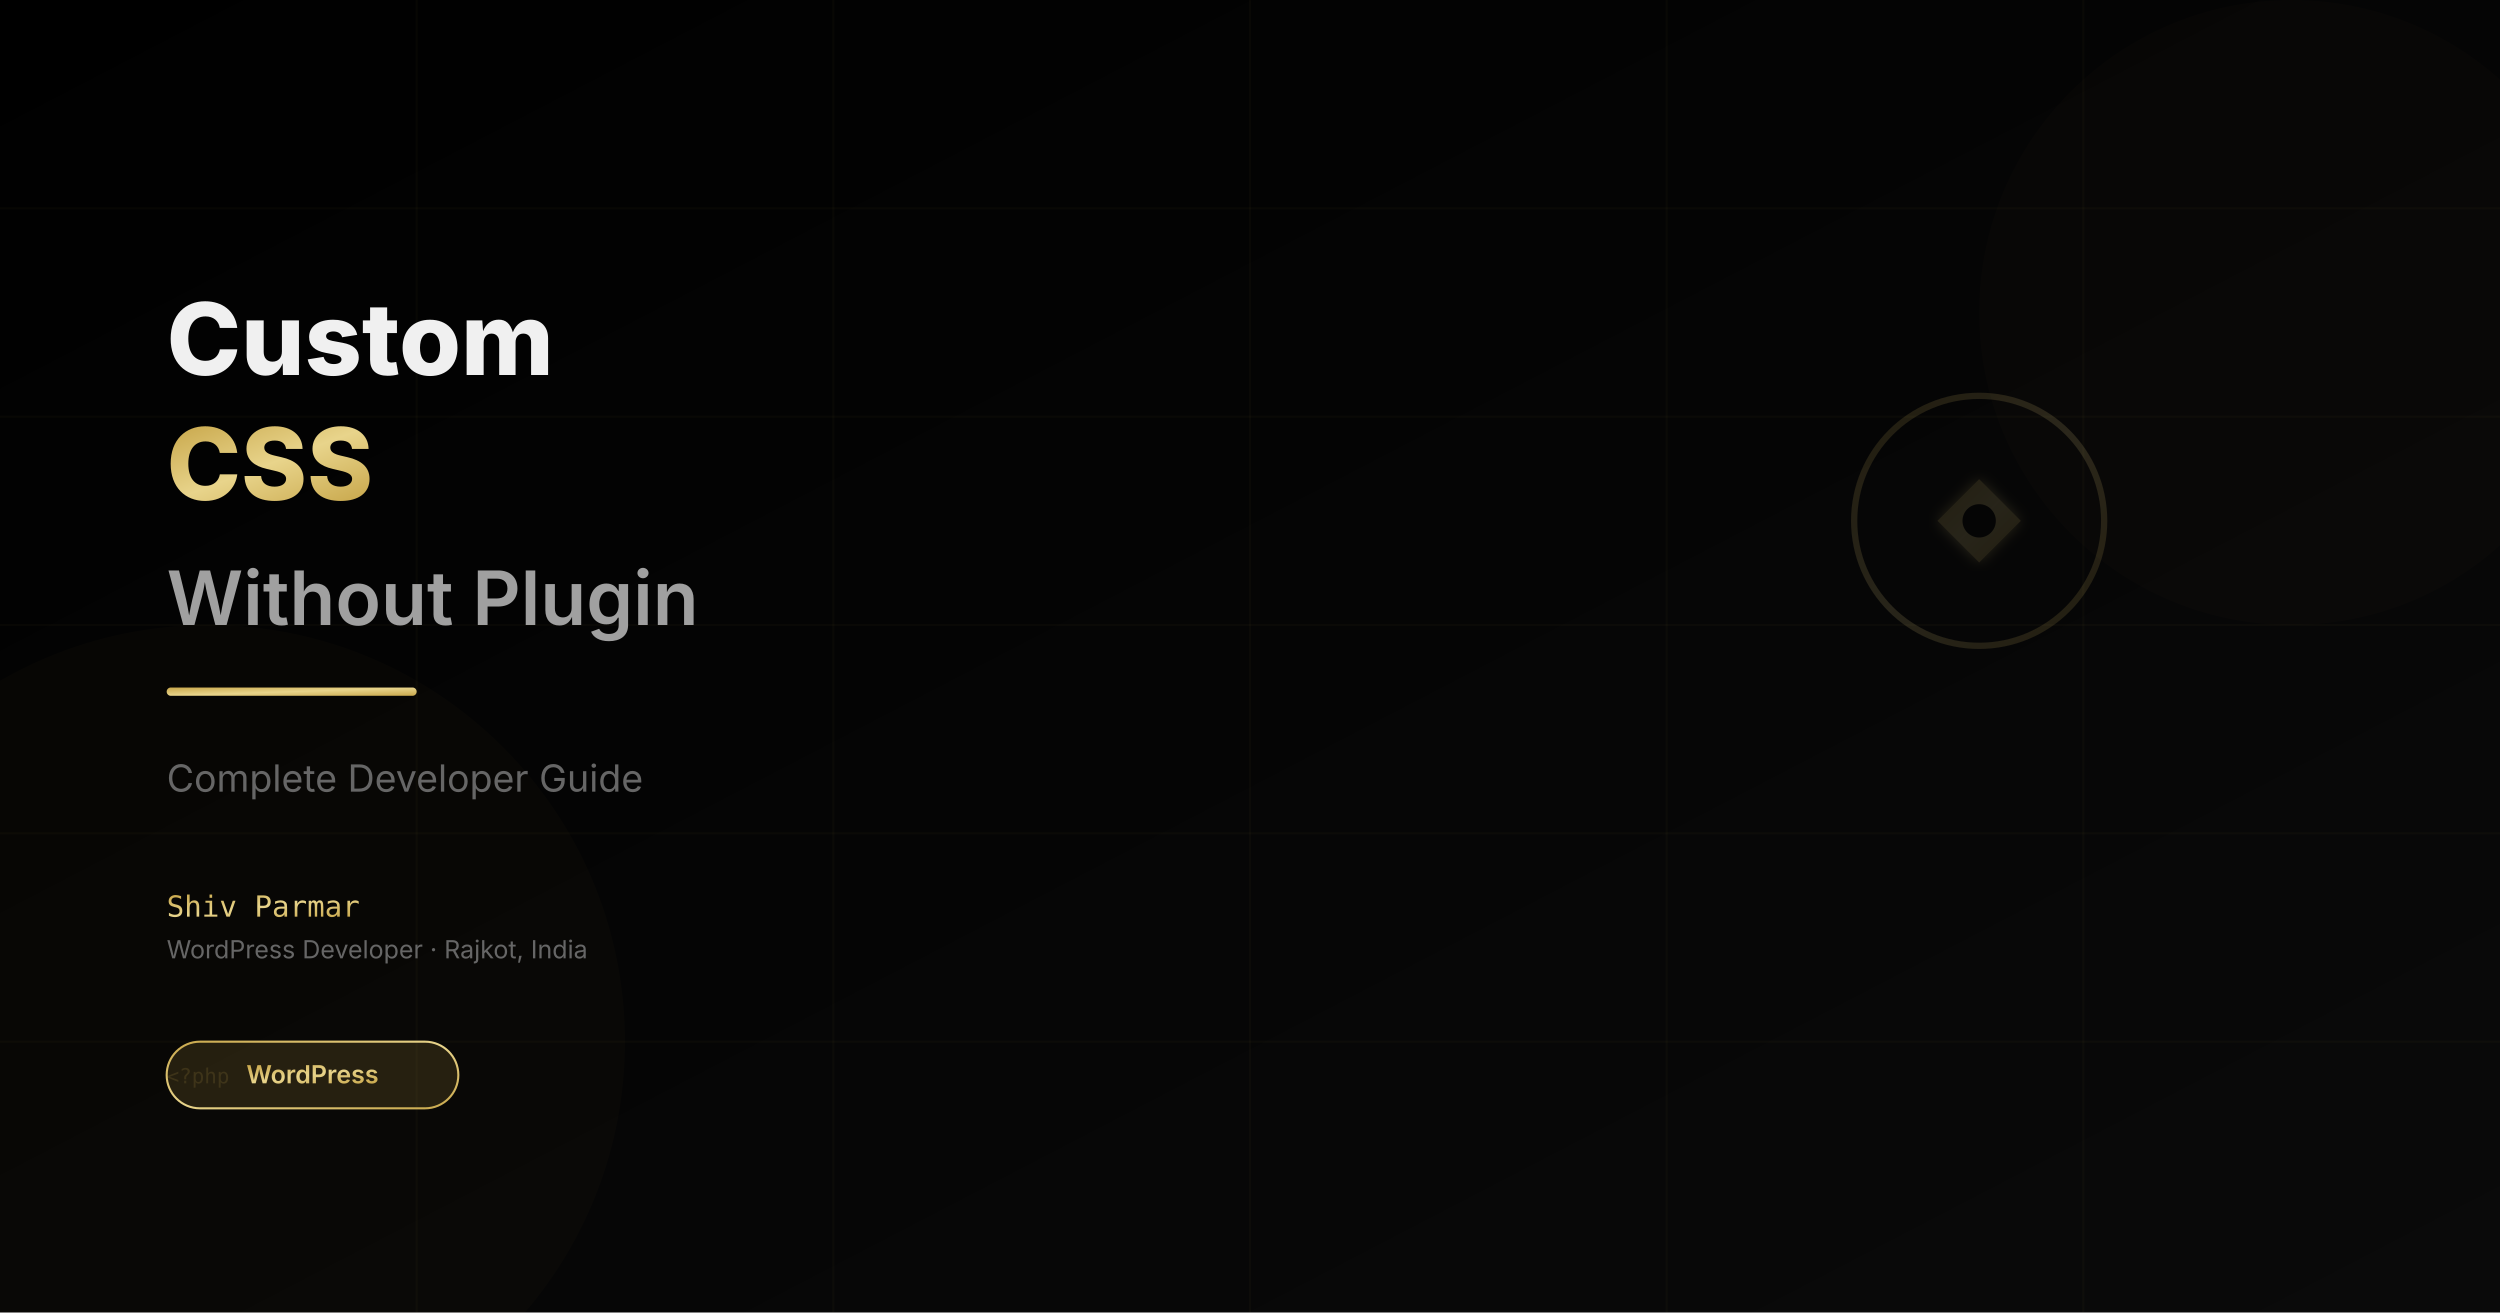
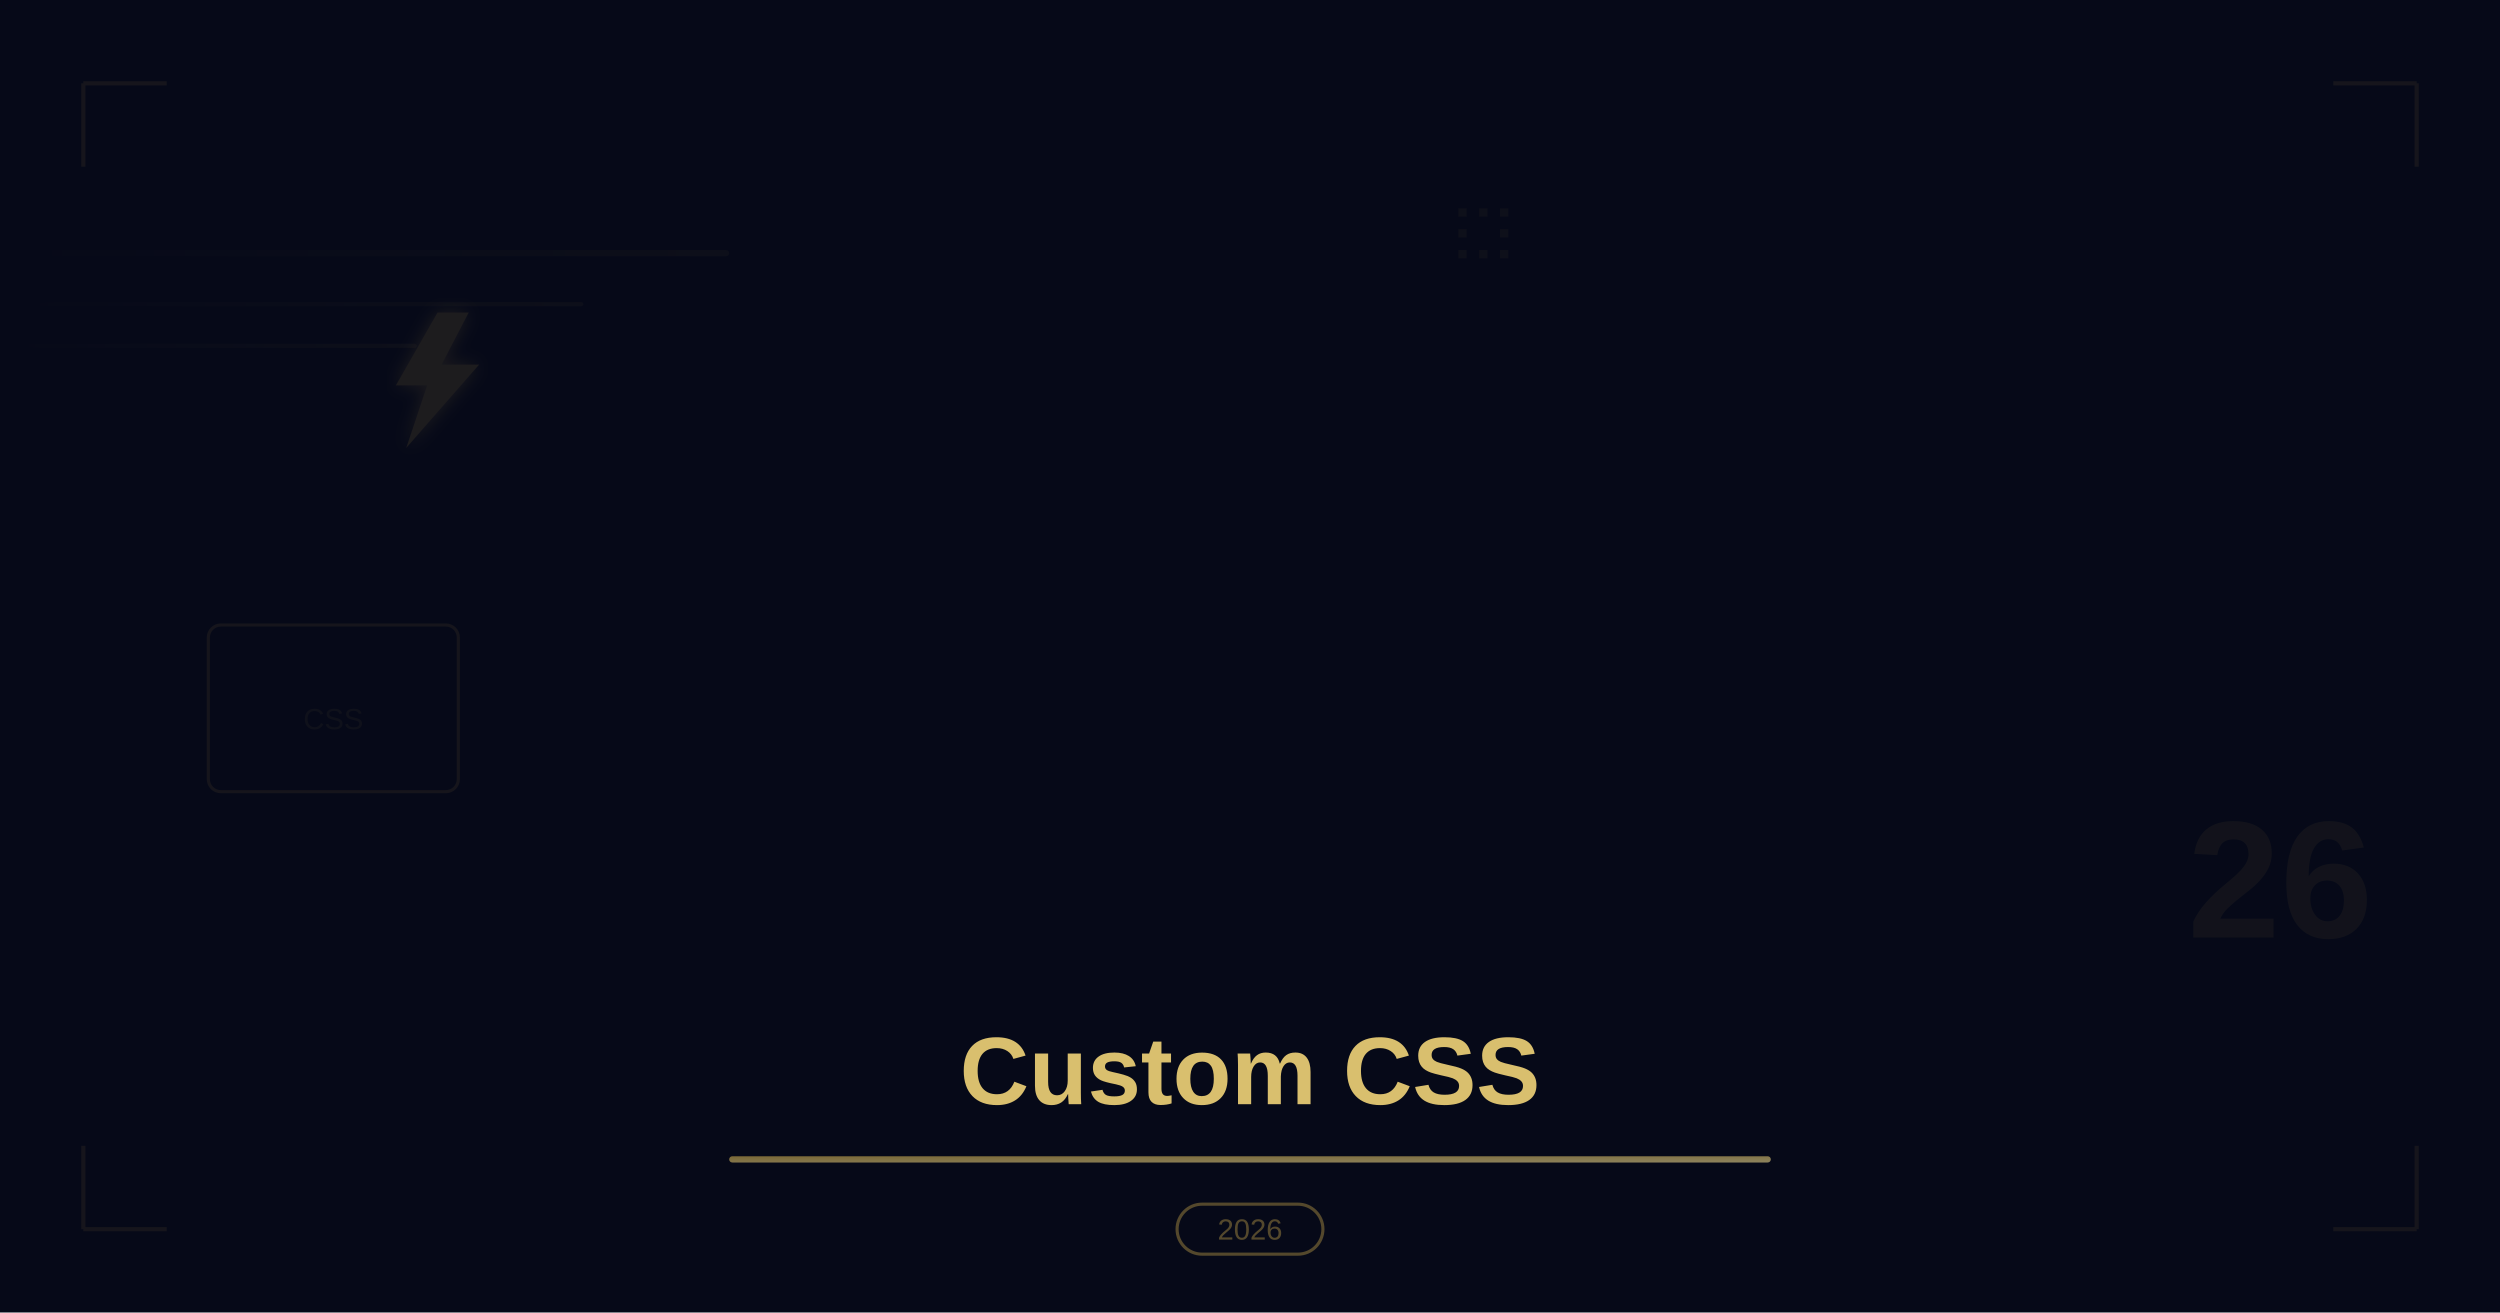
- <svg xmlns="http://www.w3.org/2000/svg" width="1200" height="630" viewBox="0 0 1200 630">
+ <svg xmlns="http://www.w3.org/2000/svg" viewBox="0 0 1200 630" width="1200" height="630">
  <defs>
    <linearGradient id="goldGrad" x1="0%" y1="0%" x2="100%" y2="100%">
-       <stop offset="0%" style="stop-color:#c9a84c;stop-opacity:1" />
-       <stop offset="50%" style="stop-color:#e8d48b;stop-opacity:1" />
-       <stop offset="100%" style="stop-color:#c9a84c;stop-opacity:1" />
+       <stop offset="0%" stop-color="#c9a84c" />
+       <stop offset="100%" stop-color="#e8d48b" />
    </linearGradient>
-     <linearGradient id="darkGrad" x1="0%" y1="0%" x2="100%" y2="100%">
-       <stop offset="0%" style="stop-color:#000000;stop-opacity:1" />
-       <stop offset="100%" style="stop-color:#0a0a0a;stop-opacity:1" />
+     <linearGradient id="speedGrad" x1="0%" y1="0%" x2="100%" y2="0%">
+       <stop offset="0%" stop-color="#c9a84c" stop-opacity="0" />
+       <stop offset="100%" stop-color="#c9a84c" stop-opacity="0.6" />
    </linearGradient>
    <filter id="glow">
-       <feGaussianBlur stdDeviation="3" result="coloredBlur" />
+       <feGaussianBlur stdDeviation="4" result="blur" />
      <feMerge>
-         <feMergeNode in="coloredBlur" />
+         <feMergeNode in="blur" />
        <feMergeNode in="SourceGraphic" />
      </feMerge>
    </filter>
  </defs>
-   <rect width="1200" height="630" fill="url(#darkGrad)" />
-   <circle cx="100" cy="500" r="200" fill="rgba(201,168,76,0.02)" />
-   <circle cx="1100" cy="150" r="150" fill="rgba(201,168,76,0.015)" />
-   <g stroke="rgba(201,168,76,0.03)" stroke-width="1" fill="none">
-     <line x1="0" y1="100" x2="1200" y2="100" />
-     <line x1="0" y1="200" x2="1200" y2="200" />
-     <line x1="0" y1="300" x2="1200" y2="300" />
-     <line x1="0" y1="400" x2="1200" y2="400" />
-     <line x1="0" y1="500" x2="1200" y2="500" />
-     <line x1="200" y1="0" x2="200" y2="630" />
-     <line x1="400" y1="0" x2="400" y2="630" />
-     <line x1="600" y1="0" x2="600" y2="630" />
-     <line x1="800" y1="0" x2="800" y2="630" />
-     <line x1="1000" y1="0" x2="1000" y2="630" />
+   <rect width="1200" height="630" fill="#060918" />
+   <g transform="translate(180, 150)" opacity="0.12" filter="url(#glow)">
+     <polygon points="30,0 10,35 25,35 15,65 50,25 32,25 45,0" fill="#c9a84c" />
  </g>
-   <g transform="translate(900, 200)" opacity="0.15">
-     <circle cx="50" cy="50" r="60" fill="none" stroke="url(#goldGrad)" stroke-width="3" />
-     <path d="M30 50 L50 30 L70 50 L50 70 Z" fill="url(#goldGrad)" filter="url(#glow)" />
-     <circle cx="50" cy="50" r="8" fill="#000" />
+   <g opacity="0.06">
+     <rect x="0" y="120" width="350" height="3" rx="1.5" fill="url(#speedGrad)" />
+     <rect x="0" y="145" width="280" height="2" rx="1" fill="url(#speedGrad)" />
+     <rect x="0" y="165" width="200" height="2" rx="1" fill="url(#speedGrad)" />
  </g>
-   <text x="80" y="180" font-family="Inter, -apple-system, sans-serif" font-size="48" font-weight="800" fill="#f0f0f0">Custom</text>
-   <text x="80" y="240" font-family="Inter, -apple-system, sans-serif" font-size="48" font-weight="800" fill="url(#goldGrad)">CSS</text>
-   <text x="80" y="300" font-family="Inter, -apple-system, sans-serif" font-size="36" font-weight="600" fill="#a0a0a0">Without Plugin</text>
-   <rect x="80" y="330" width="120" height="4" rx="2" fill="url(#goldGrad)" />
-   <text x="80" y="380" font-family="Inter, -apple-system, sans-serif" font-size="18" fill="#666666">Complete Developer Guide</text>
-   <text x="80" y="440" font-family="JetBrains Mono, monospace" font-size="14" fill="url(#goldGrad)">Shiv Parmar</text>
-   <text x="80" y="460" font-family="Inter, -apple-system, sans-serif" font-size="12" fill="#666666">WordPress Developer · Rajkot, India</text>
-   <rect x="80" y="500" width="140" height="32" rx="16" fill="rgba(201,168,76,0.15)" stroke="url(#goldGrad)" stroke-width="1" />
-   <text x="150" y="520" font-family="Inter, -apple-system, sans-serif" font-size="12" font-weight="600" fill="url(#goldGrad)" text-anchor="middle">WordPress</text>
-   <g transform="translate(80, 520)" opacity="0.15">
-     <text font-family="JetBrains Mono, monospace" font-size="10" fill="#c9a84c">&lt;?php</text>
+   <g transform="translate(100, 300)" opacity="0.08">
+     <rect x="0" y="0" width="120" height="80" rx="6" fill="none" stroke="#c9a84c" stroke-width="1.5" />
+     <text x="60" y="50" font-family="Arial, sans-serif" font-size="14" fill="#c9a84c" text-anchor="middle" opacity="0.6">CSS</text>
+   </g>
+   <g transform="translate(1050, 450)" opacity="0.06">
+     <text x="0" y="0" font-family="Arial, sans-serif" font-size="80" fill="#c9a84c" font-weight="bold">26</text>
+   </g>
+   <g fill="#c9a84c" opacity="0.04">
+     <rect x="700" y="100" width="4" height="4" />
+     <rect x="710" y="100" width="4" height="4" />
+     <rect x="720" y="100" width="4" height="4" />
+     <rect x="700" y="110" width="4" height="4" />
+     <rect x="720" y="110" width="4" height="4" />
+     <rect x="700" y="120" width="4" height="4" />
+     <rect x="710" y="120" width="4" height="4" />
+     <rect x="720" y="120" width="4" height="4" />
+   </g>
+   <g opacity="0.08" fill="none" stroke="#c9a84c" stroke-width="2">
+     <path d="M40,40 L40,80 M40,40 L80,40" />
+     <path d="M1160,40 L1160,80 M1160,40 L1120,40" />
+     <path d="M40,590 L40,550 M40,590 L80,590" />
+     <path d="M1160,590 L1160,550 M1160,590 L1120,590" />
+   </g>
+   <text x="600" y="530" font-family="Arial, Helvetica, sans-serif" font-size="46" fill="#D9BF6E" text-anchor="middle" font-weight="bold">Custom CSS</text>
+   <rect x="350" y="555" width="500" height="3" rx="1.5" fill="url(#goldGrad)" opacity="0.6" />
+   <g transform="translate(600, 590)" opacity="0.4">
+     <rect x="-35" y="-12" width="70" height="24" rx="12" fill="none" stroke="#c9a84c" stroke-width="1.5" />
+     <text x="0" y="5" font-family="Arial, sans-serif" font-size="14" fill="#c9a84c" text-anchor="middle">2026</text>
  </g>
</svg>
